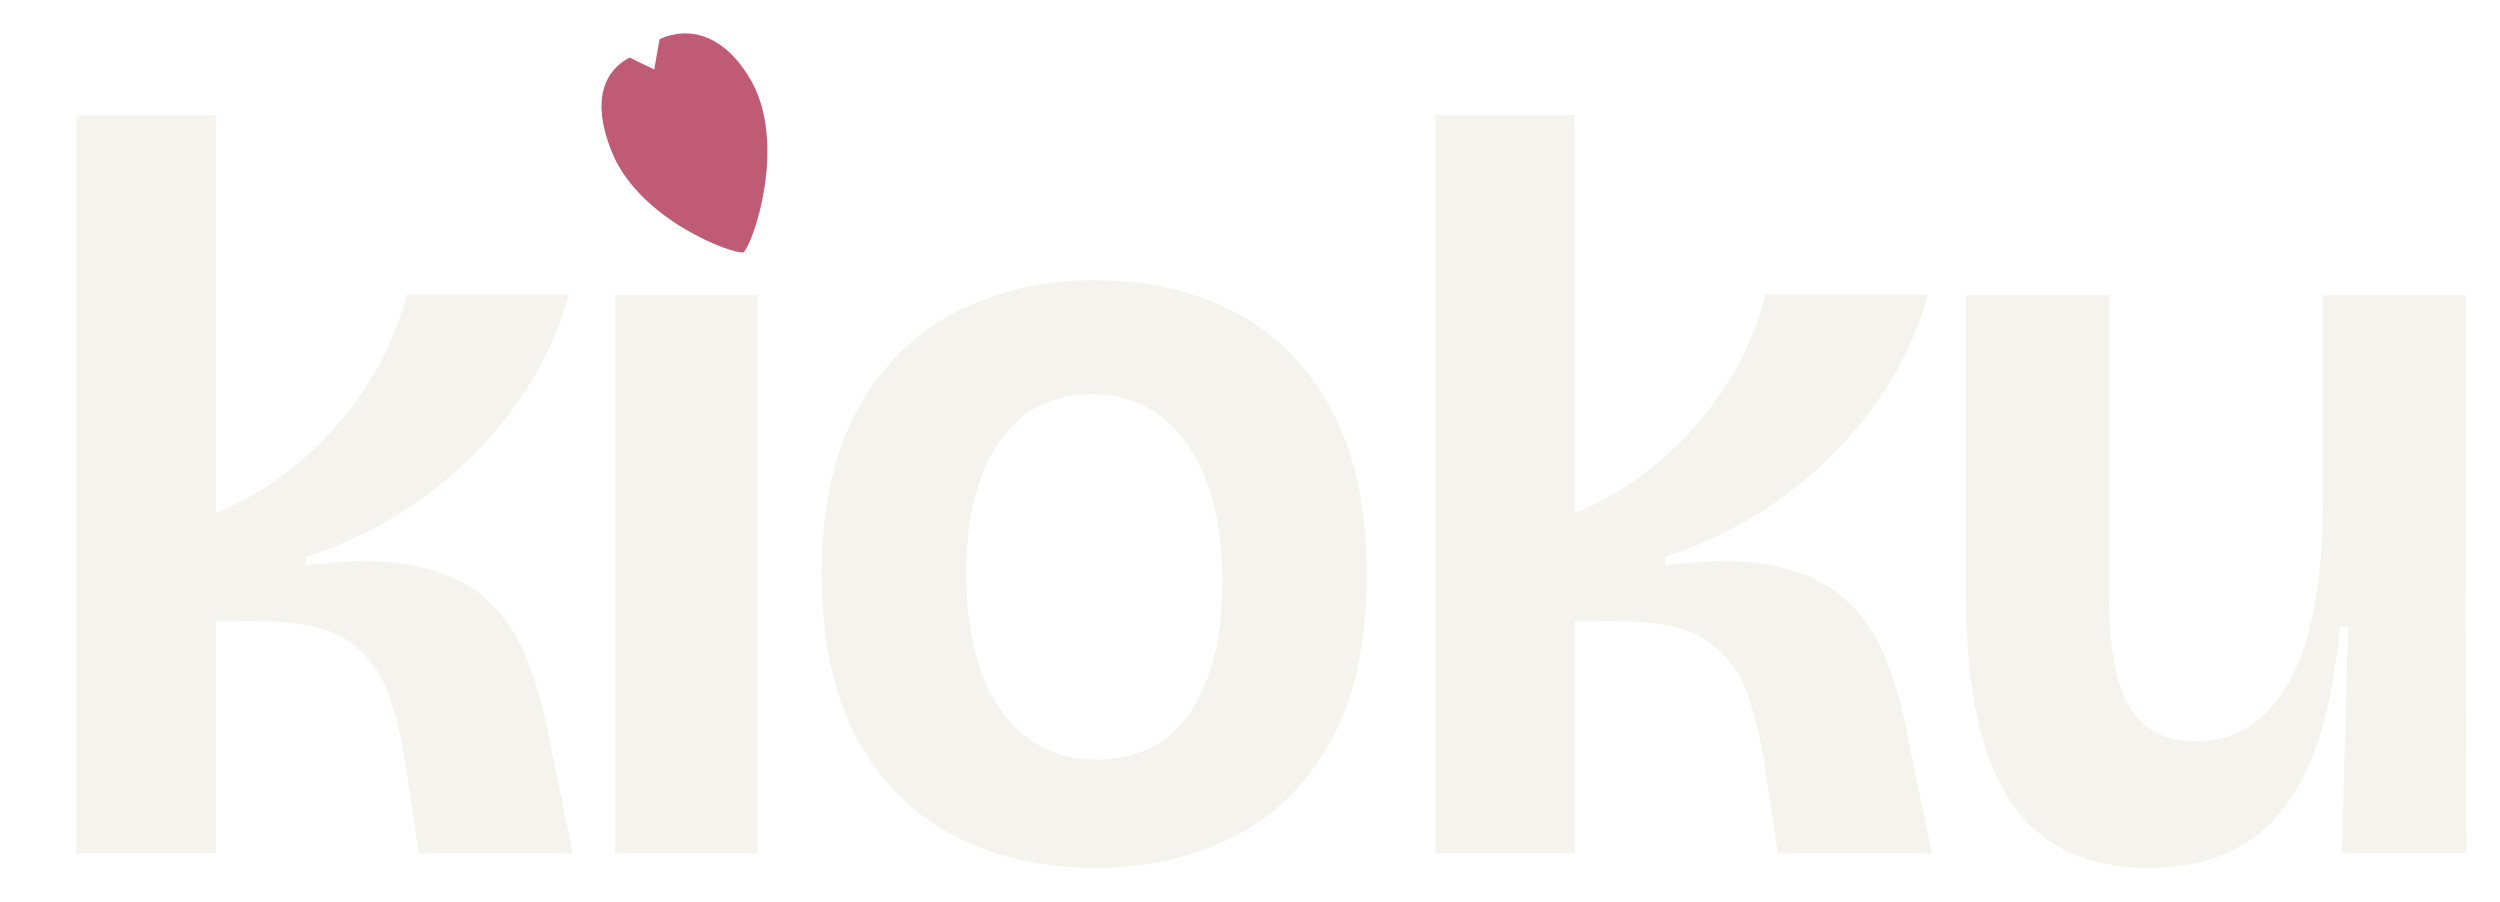
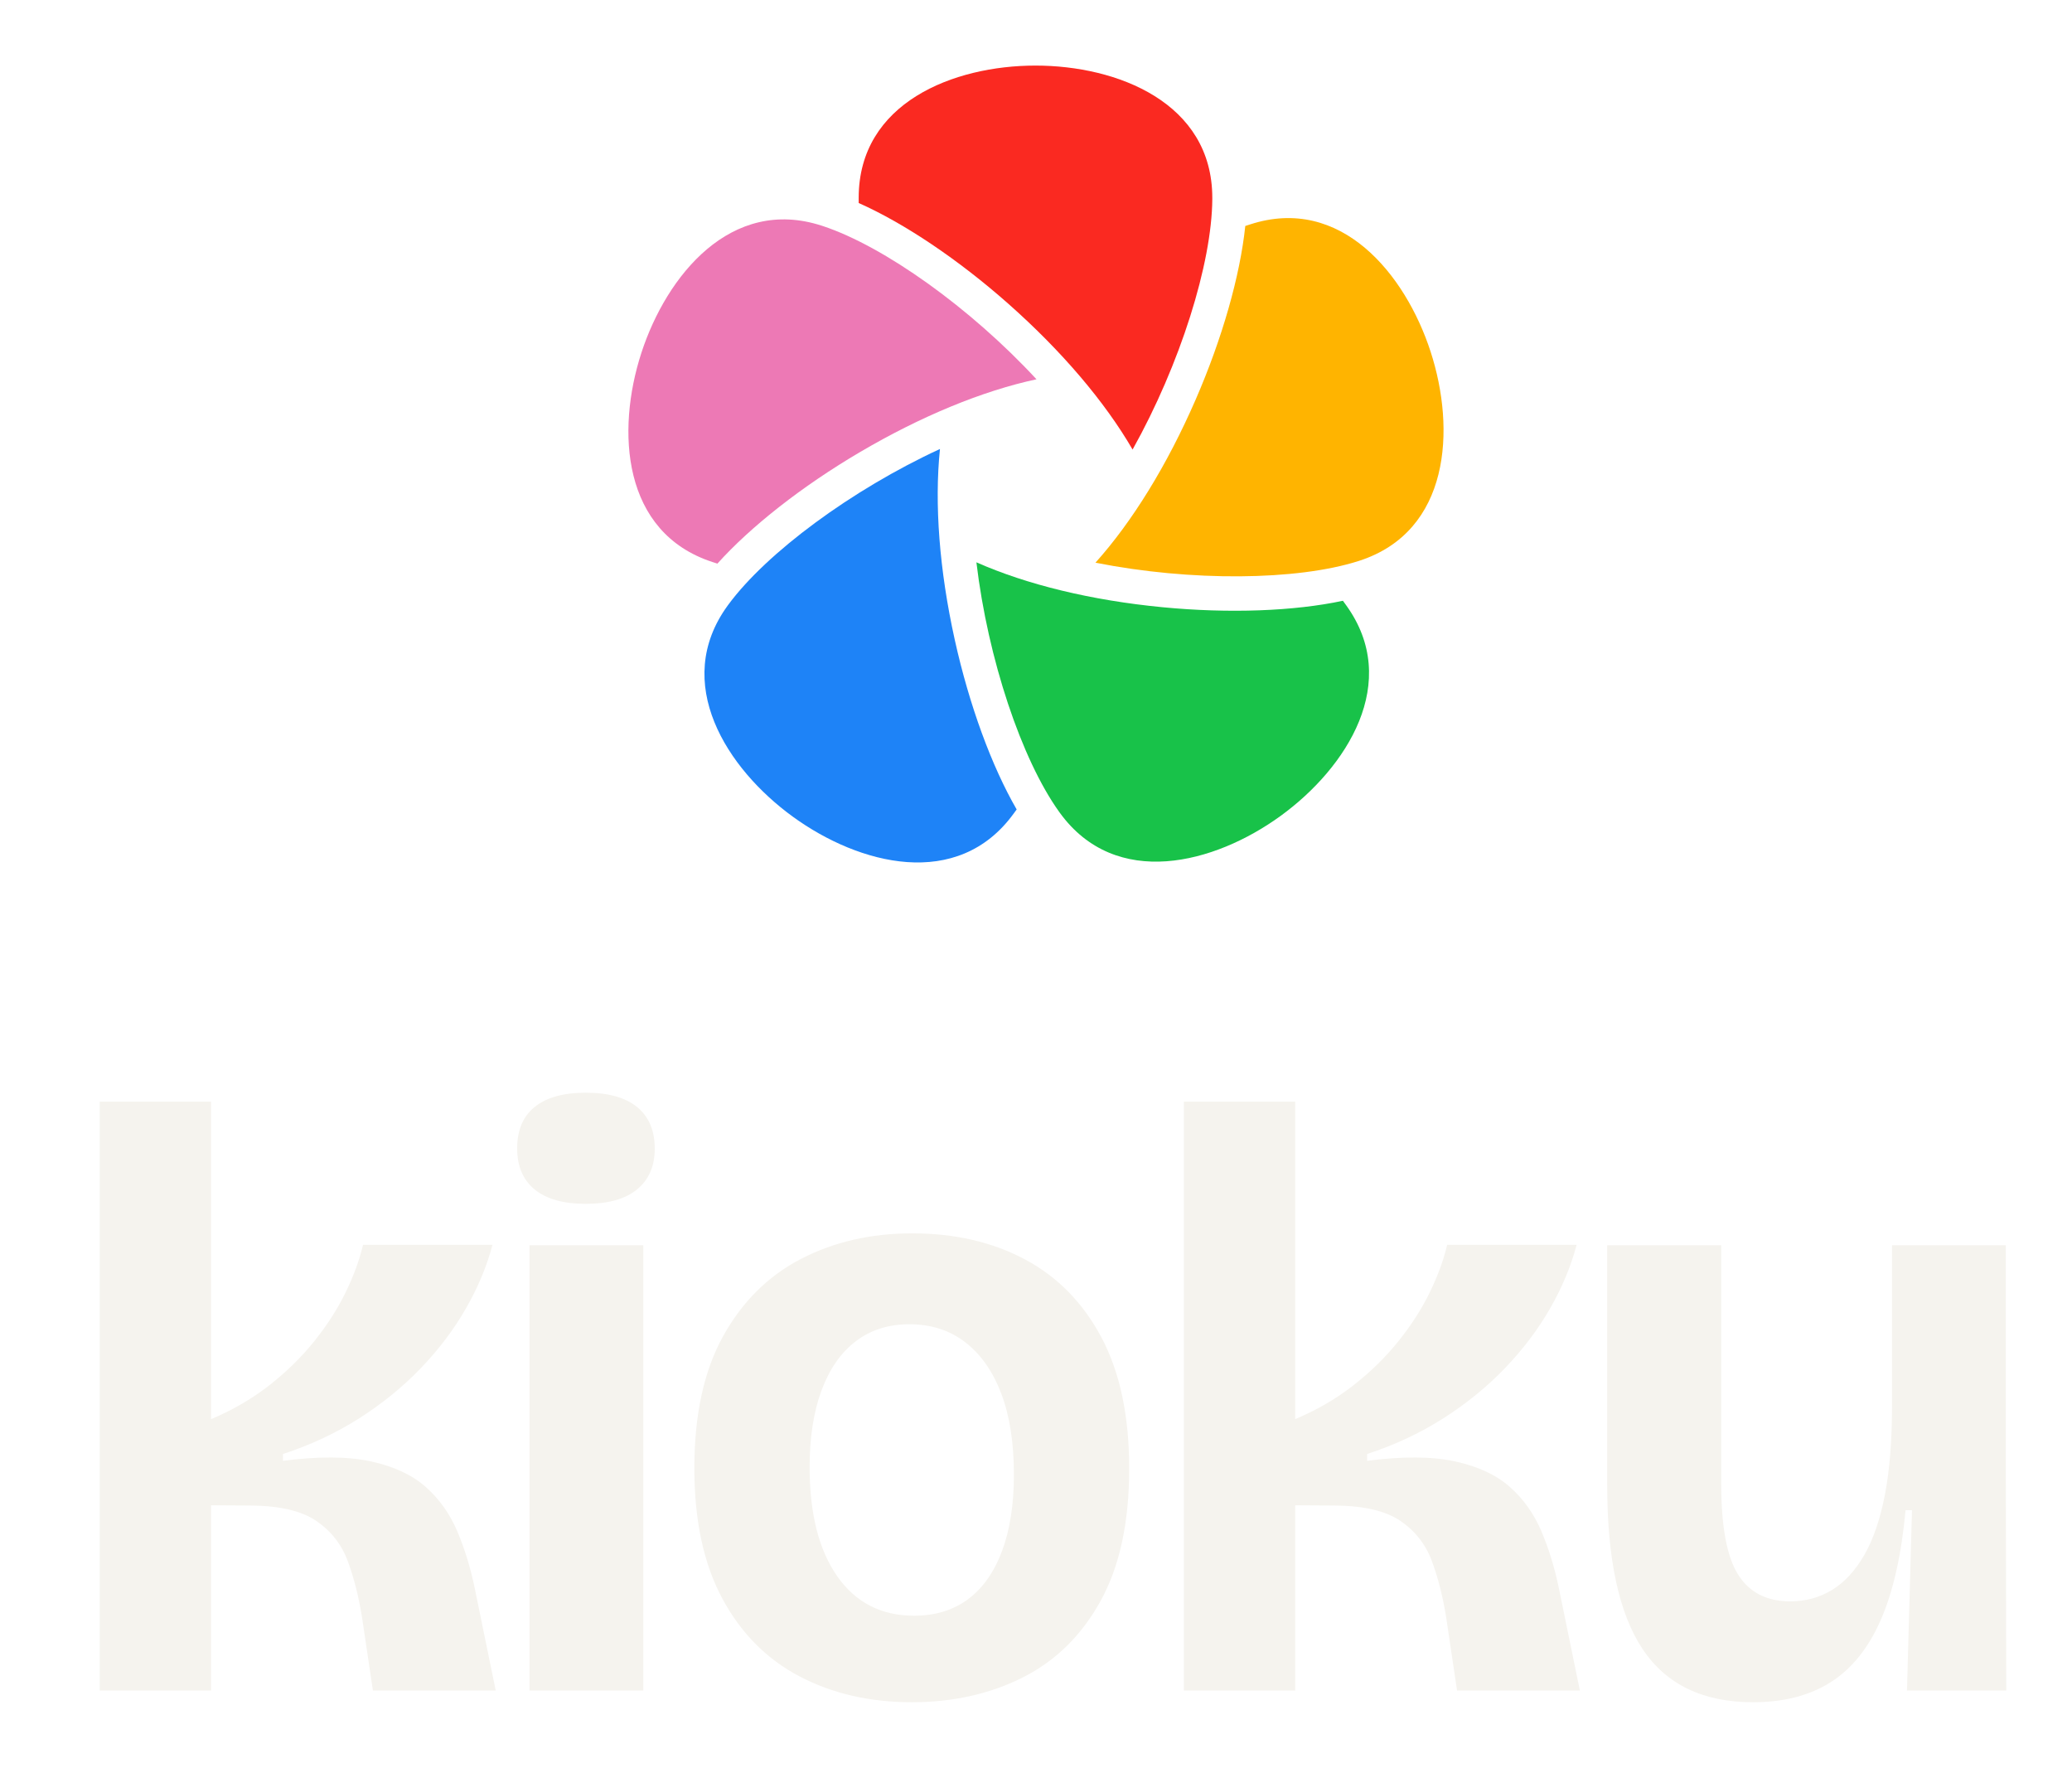
- <svg xmlns="http://www.w3.org/2000/svg" width="224.59" height="81" viewBox="0 0 224.59 81" fill="none">
-   <path fill="#f5f3ee" d="M6.859 76.658V10.343H19.394V46.101Q23.06 44.555 25.971 42.274Q28.881 39.993 31.047 37.288Q33.213 34.582 34.564 31.793Q35.915 29.004 36.509 26.469H51.088Q50.136 30.072 48.108 33.614Q46.079 37.157 43.051 40.322Q40.022 43.488 36.097 45.992Q32.171 48.496 27.494 50.024V50.791Q33.513 50.011 37.401 50.858Q41.287 51.704 43.582 53.745Q45.875 55.786 47.124 58.731Q48.373 61.677 49.095 65.165L51.452 76.658H37.621L36.413 68.532Q35.851 64.955 34.797 62.104Q33.743 59.255 31.239 57.553Q28.734 55.851 23.795 55.825L19.394 55.799V76.658ZM55.254 76.658V26.519H68.069V76.658ZM98.301 77.974Q91.222 77.974 85.671 75.065Q80.118 72.154 76.969 66.299Q73.819 60.444 73.819 51.634Q73.819 42.593 77.061 36.751Q80.304 30.909 85.853 28.043Q91.401 25.178 98.359 25.178Q105.552 25.178 111.056 28.113Q116.56 31.049 119.674 36.917Q122.789 42.785 122.789 51.666Q122.789 60.731 119.572 66.561Q116.356 72.391 110.807 75.183Q105.259 77.974 98.301 77.974ZM98.556 68.232Q102.14 68.232 104.639 66.376Q107.137 64.519 108.472 60.942Q109.807 57.365 109.807 52.349Q109.807 46.982 108.388 43.235Q106.97 39.488 104.341 37.451Q101.713 35.413 98.033 35.413Q94.519 35.413 92.008 37.32Q89.497 39.227 88.149 42.842Q86.801 46.459 86.801 51.493Q86.801 59.364 89.916 63.798Q93.031 68.232 98.556 68.232ZM128.948 76.658V10.343H141.483V46.101Q145.149 44.555 148.06 42.274Q150.97 39.993 153.136 37.288Q155.302 34.582 156.653 31.793Q158.004 29.004 158.598 26.469H173.177Q172.225 30.072 170.197 33.614Q168.168 37.157 165.14 40.322Q162.111 43.488 158.186 45.992Q154.26 48.496 149.583 50.024V50.791Q155.602 50.011 159.489 50.858Q163.376 51.704 165.671 53.745Q167.964 55.786 169.212 58.731Q170.462 61.677 171.184 65.165L173.541 76.658H159.71L158.502 68.532Q157.94 64.955 156.886 62.104Q155.832 59.255 153.327 57.553Q150.822 55.851 145.884 55.825L141.483 55.799V76.658ZM193.046 77.974Q184.6 77.974 180.611 71.994Q176.62 66.014 176.62 53.57V26.519H189.462V53.429Q189.462 60.597 191.363 63.606Q193.263 66.615 197.231 66.615Q199.85 66.615 201.955 65.322Q204.06 64.028 205.58 61.38Q207.101 58.731 207.897 54.586Q208.692 50.439 208.692 44.638V26.519H221.508V52.854L221.559 76.658H210.379L210.941 56.355H210.219Q209.516 63.913 207.439 68.676Q205.364 73.438 201.805 75.707Q198.246 77.974 193.046 77.974Z" />
-   <path fill="#bf5b74" d="M66.790 22.675C67.650 21.895 70.651 13.247 67.602 7.459C65.509 3.629 62.396 2.103 59.253 3.522L58.773 6.238L56.562 5.173C53.782 6.642 53.297 9.811 55.115 14.000C57.736 19.837 65.737 22.828 66.790 22.675Z" />
+ <svg xmlns="http://www.w3.org/2000/svg" width="94.94" height="81" viewBox="0 0 94.94 81" fill="none">
+   <g transform="translate(22.4483 -3.0123) scale(0.063287)">
+     <path fill="#FA2921" d="M375.48,267.63c38.64,34.21,69.78,70.87,89.82,105.42c34.42-61.56,57.42-134.71,57.71-181.3   c0-0.33,0-0.63,0-0.91c0-68.94-68.77-95.77-128.01-95.77s-128.01,26.83-128.01,95.77c0,0.94,0,2.2,0,3.72   C300.01,209.24,339.15,235.47,375.48,267.63z" />
+     <path fill="#ED79B5" d="M164.7,455.63c24.15-26.87,61.2-55.99,103.01-80.61c44.48-26.18,88.97-44.47,128.02-52.84   c-47.91-51.76-110.37-96.24-154.6-110.91c-0.31-0.1-0.6-0.19-0.86-0.28c-65.57-21.3-112.34,35.81-130.64,92.15   c-18.3,56.34-14.04,130.04,51.53,151.34C162.05,454.77,163.25,455.16,164.7,455.63z" />
+     <path fill="#FFB400" d="M681.07,302.19c-18.3-56.34-65.07-113.45-130.64-92.15c-0.9,0.29-2.1,0.68-3.54,1.15   c-3.75,35.93-16.6,81.27-35.96,125.76c-20.59,47.32-45.84,88.27-72.51,118c69.18,13.72,145.86,12.98,190.26-1.14   c0.31-0.1,0.6-0.2,0.86-0.28C695.11,432.22,699.37,358.52,681.07,302.19z" />
+     <path fill="#1E83F7" d="M336.54,510.71c-11.15-50.39-14.8-98.36-10.7-138.08c-64.03,29.57-125.63,75.23-153.26,112.76   c-0.19,0.26-0.37,0.51-0.53,0.73c-40.52,55.78-0.66,117.91,47.27,152.72c47.92,34.82,119.33,53.54,159.86-2.24   c0.56-0.76,1.3-1.78,2.19-3.01C363.28,602.32,347.02,558.08,336.54,510.71z" />
+     <path fill="#18C249" d="M617.57,482.52c-35.33,7.54-82.42,9.33-130.72,4.66c-51.37-4.96-98.11-16.32-134.63-32.5   c8.33,70.03,32.73,142.73,59.88,180.6c0.19,0.26,0.37,0.51,0.53,0.73c40.52,55.78,111.93,37.06,159.86,2.24   c47.92-34.82,87.79-96.95,47.27-152.72C619.2,484.77,618.46,483.75,617.57,482.52z" />
+   </g>
+   <path transform="translate(3 77.4541) scale(0.389921)" d="M4.027 0V-69.2H17.107V-31.887Q20.933 -33.5 23.97 -35.88Q27.007 -38.26 29.267 -41.083Q31.527 -43.907 32.937 -46.817Q34.347 -49.727 34.967 -52.373H50.18Q49.187 -48.613 47.07 -44.917Q44.953 -41.22 41.793 -37.917Q38.633 -34.613 34.537 -32Q30.44 -29.387 25.56 -27.793V-26.993Q31.84 -27.807 35.897 -26.923Q39.953 -26.04 42.347 -23.91Q44.74 -21.78 46.043 -18.707Q47.347 -15.633 48.1 -11.993L50.56 0H36.127L34.867 -8.48Q34.28 -12.213 33.18 -15.187Q32.08 -18.16 29.467 -19.937Q26.853 -21.713 21.7 -21.74L17.107 -21.767V0Z M54.527 0V-52.32H67.9V0ZM61.14 -57.187Q57.207 -57.187 55.143 -58.87Q53.08 -60.553 53.08 -63.699Q53.08 -66.931 55.157 -68.589Q57.235 -70.247 61.135 -70.247Q65.12 -70.247 67.183 -68.553Q69.247 -66.86 69.247 -63.667Q69.247 -60.597 67.178 -58.892Q65.109 -57.187 61.14 -57.187Z M99.447 1.373Q92.06 1.373 86.267 -1.663Q80.473 -4.7 77.187 -10.81Q73.9 -16.92 73.9 -26.113Q73.9 -35.547 77.283 -41.643Q80.667 -47.74 86.457 -50.73Q92.247 -53.72 99.507 -53.72Q107.013 -53.72 112.757 -50.657Q118.5 -47.593 121.75 -41.47Q125 -35.347 125 -26.08Q125 -16.62 121.643 -10.537Q118.287 -4.453 112.497 -1.54Q106.707 1.373 99.447 1.373ZM99.713 -8.793Q103.453 -8.793 106.06 -10.73Q108.667 -12.667 110.06 -16.4Q111.453 -20.133 111.453 -25.367Q111.453 -30.967 109.973 -34.877Q108.493 -38.787 105.75 -40.913Q103.007 -43.04 99.167 -43.04Q95.5 -43.04 92.88 -41.05Q90.26 -39.06 88.853 -35.287Q87.447 -31.513 87.447 -26.26Q87.447 -18.047 90.697 -13.42Q93.947 -8.793 99.713 -8.793Z M131.427 0V-69.2H144.507V-31.887Q148.333 -33.5 151.37 -35.88Q154.407 -38.26 156.667 -41.083Q158.927 -43.907 160.337 -46.817Q161.747 -49.727 162.367 -52.373H177.58Q176.587 -48.613 174.47 -44.917Q172.353 -41.22 169.193 -37.917Q166.033 -34.613 161.937 -32Q157.84 -29.387 152.96 -27.793V-26.993Q159.24 -27.807 163.297 -26.923Q167.353 -26.04 169.747 -23.91Q172.14 -21.78 173.443 -18.707Q174.747 -15.633 175.5 -11.993L177.96 0H163.527L162.267 -8.48Q161.68 -12.213 160.58 -15.187Q159.48 -18.16 156.867 -19.937Q154.253 -21.713 149.1 -21.74L144.507 -21.767V0Z M198.313 1.373Q189.5 1.373 185.337 -4.867Q181.173 -11.107 181.173 -24.093V-52.32H194.573V-24.24Q194.573 -16.76 196.557 -13.62Q198.54 -10.48 202.68 -10.48Q205.413 -10.48 207.61 -11.83Q209.807 -13.18 211.393 -15.943Q212.98 -18.707 213.81 -23.033Q214.64 -27.36 214.64 -33.413V-52.32H228.013V-24.84L228.067 0H216.4L216.987 -21.187H216.233Q215.5 -13.3 213.333 -8.33Q211.167 -3.36 207.453 -0.993Q203.74 1.373 198.313 1.373Z" fill="#f5f3ee" />
</svg>
